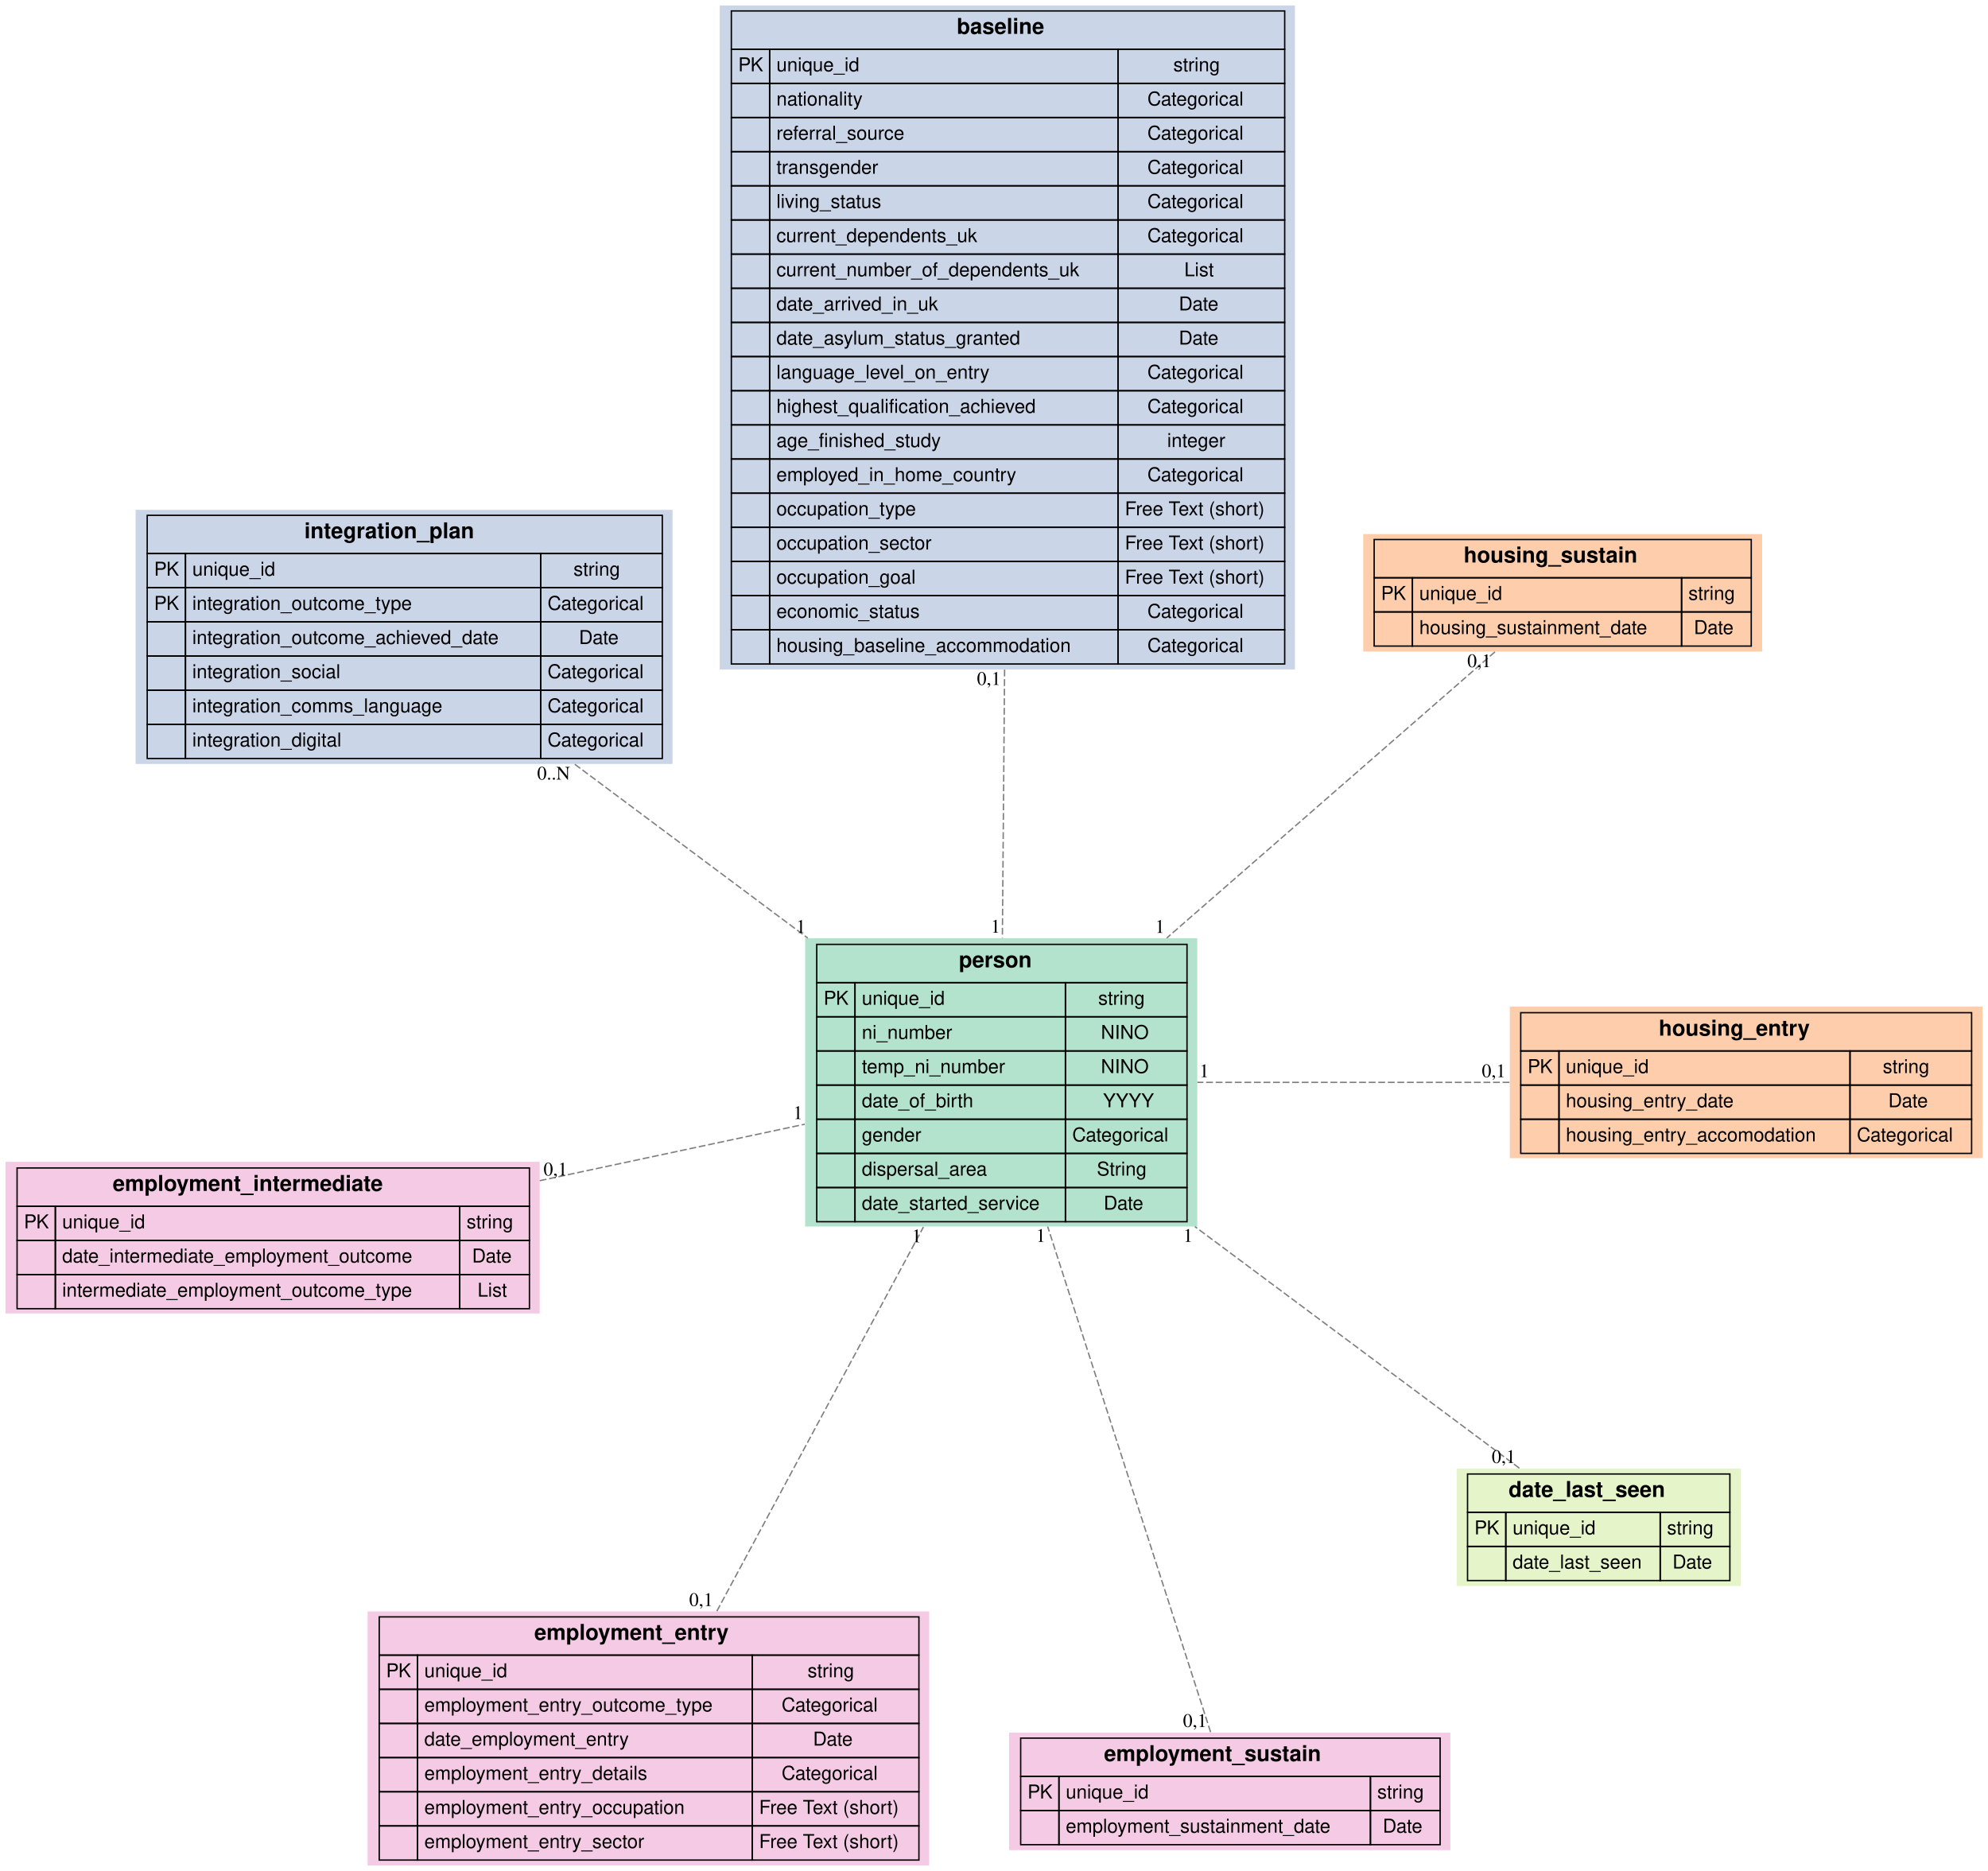
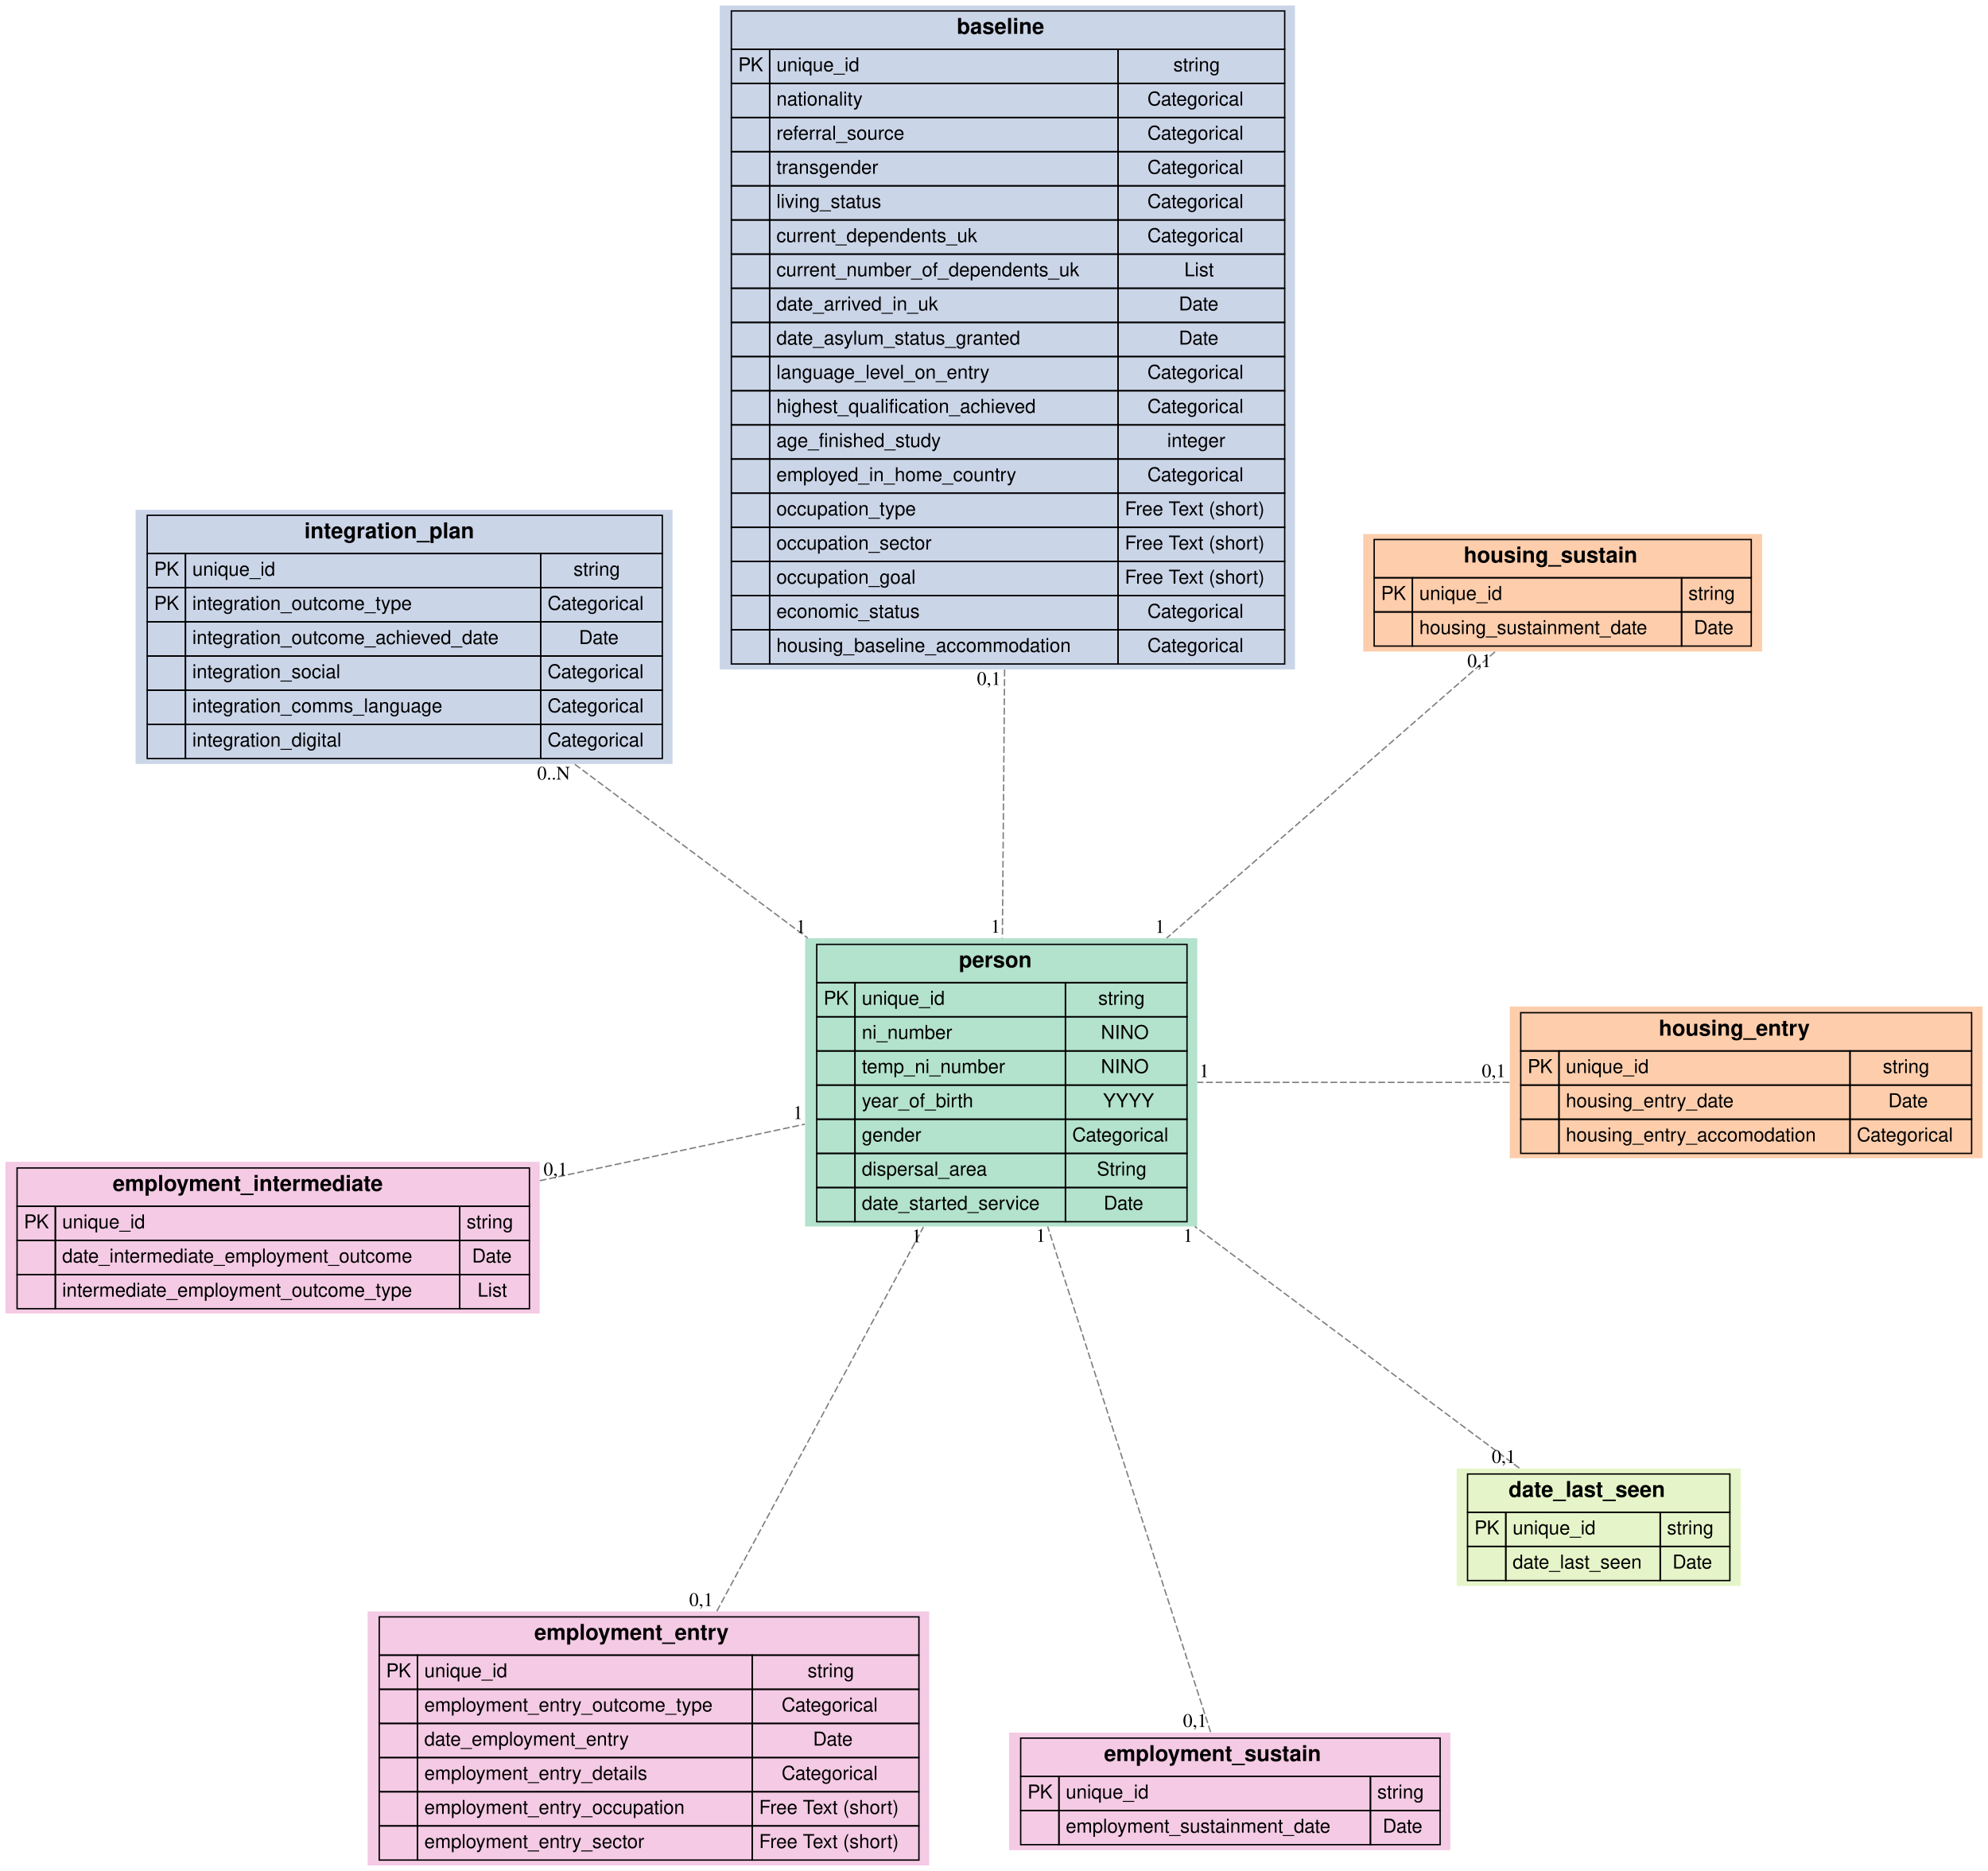
<svg xmlns="http://www.w3.org/2000/svg" width="auto" height="auto" viewBox="0.00 0.00 1455.05 1369.49">
  <g id="graph0" class="graph" transform="scale(1 1) rotate(0) translate(4 1365.49)">
    <a href="./person.html">
      <g id="person" class="node">
        <polygon fill="#b3e2cd" stroke="transparent" points="872.29,-678.75 585.29,-678.75 585.29,-467.75 872.29,-467.75 872.29,-678.75" />
        <polygon fill="none" stroke="black" points="593.79,-646.25 593.79,-674.25 864.79,-674.25 864.79,-646.25 593.79,-646.25" />
        <text text-anchor="start" x="697.79" y="-657.45" font-family="Helvetica,sans-Serif" font-weight="bold" font-size="16.00">person</text>
        <polygon fill="none" stroke="black" points="593.79,-621.25 593.79,-646.25 621.79,-646.25 621.79,-621.25 593.79,-621.25" />
        <text text-anchor="start" x="598.79" y="-630.05" font-family="Helvetica,sans-Serif" font-size="14.00">PK</text>
        <polygon fill="none" stroke="black" points="621.79,-621.25 621.79,-646.25 775.79,-646.25 775.79,-621.25 621.79,-621.25" />
        <text text-anchor="start" x="626.79" y="-630.05" font-family="Helvetica,sans-Serif" font-size="14.00">unique_id</text>
        <polygon fill="none" stroke="black" points="775.79,-621.25 775.79,-646.25 864.79,-646.25 864.79,-621.25 775.79,-621.25" />
        <text text-anchor="start" x="799.79" y="-630.05" font-family="Helvetica,sans-Serif" font-size="14.00">string</text>
        <polygon fill="none" stroke="black" points="593.79,-596.25 593.79,-621.25 621.79,-621.25 621.79,-596.25 593.79,-596.25" />
        <polygon fill="none" stroke="black" points="621.79,-596.25 621.79,-621.25 775.79,-621.25 775.79,-596.25 621.79,-596.25" />
        <text text-anchor="start" x="626.79" y="-605.05" font-family="Helvetica,sans-Serif" font-size="14.00">ni_number</text>
        <polygon fill="none" stroke="black" points="775.79,-596.25 775.79,-621.25 864.79,-621.25 864.79,-596.25 775.79,-596.25" />
        <text text-anchor="start" x="801.79" y="-605.05" font-family="Helvetica,sans-Serif" font-size="14.00">NINO</text>
        <polygon fill="none" stroke="black" points="593.79,-571.25 593.79,-596.25 621.79,-596.25 621.79,-571.25 593.79,-571.25" />
        <polygon fill="none" stroke="black" points="621.79,-571.25 621.79,-596.25 775.79,-596.25 775.79,-571.25 621.79,-571.25" />
        <text text-anchor="start" x="626.79" y="-580.05" font-family="Helvetica,sans-Serif" font-size="14.00">temp_ni_number</text>
        <polygon fill="none" stroke="black" points="775.79,-571.25 775.79,-596.25 864.79,-596.25 864.79,-571.25 775.79,-571.25" />
        <text text-anchor="start" x="801.79" y="-580.05" font-family="Helvetica,sans-Serif" font-size="14.00">NINO</text>
        <polygon fill="none" stroke="black" points="593.79,-546.25 593.79,-571.25 621.79,-571.25 621.79,-546.25 593.79,-546.25" />
        <polygon fill="none" stroke="black" points="621.79,-546.25 621.79,-571.25 775.79,-571.25 775.79,-546.25 621.79,-546.25" />
-         <text text-anchor="start" x="626.79" y="-555.05" font-family="Helvetica,sans-Serif" font-size="14.00">date_of_birth</text>
+         <text text-anchor="start" x="626.79" y="-555.05" font-family="Helvetica,sans-Serif" font-size="14.00">year_of_birth</text>
        <polygon fill="none" stroke="black" points="775.79,-546.25 775.79,-571.25 864.79,-571.25 864.79,-546.25 775.79,-546.25" />
        <text text-anchor="start" x="803.29" y="-555.05" font-family="Helvetica,sans-Serif" font-size="14.00">YYYY</text>
        <polygon fill="none" stroke="black" points="593.79,-521.25 593.79,-546.25 621.79,-546.25 621.79,-521.25 593.79,-521.25" />
        <polygon fill="none" stroke="black" points="621.79,-521.25 621.79,-546.25 775.79,-546.25 775.79,-521.25 621.79,-521.25" />
        <text text-anchor="start" x="626.79" y="-530.05" font-family="Helvetica,sans-Serif" font-size="14.00">gender</text>
        <polygon fill="none" stroke="black" points="775.79,-521.25 775.79,-546.25 864.79,-546.25 864.79,-521.25 775.79,-521.25" />
        <text text-anchor="start" x="780.79" y="-530.05" font-family="Helvetica,sans-Serif" font-size="14.00">Categorical</text>
        <polygon fill="none" stroke="black" points="593.79,-496.25 593.79,-521.25 621.79,-521.25 621.79,-496.25 593.79,-496.25" />
        <polygon fill="none" stroke="black" points="621.79,-496.25 621.79,-521.25 775.79,-521.25 775.79,-496.25 621.79,-496.25" />
        <text text-anchor="start" x="626.79" y="-505.05" font-family="Helvetica,sans-Serif" font-size="14.00">dispersal_area</text>
        <polygon fill="none" stroke="black" points="775.79,-496.25 775.79,-521.25 864.79,-521.25 864.79,-496.25 775.79,-496.25" />
        <text text-anchor="start" x="798.79" y="-505.05" font-family="Helvetica,sans-Serif" font-size="14.00">String</text>
        <polygon fill="none" stroke="black" points="593.79,-471.25 593.79,-496.25 621.79,-496.25 621.79,-471.25 593.79,-471.25" />
        <polygon fill="none" stroke="black" points="621.79,-471.25 621.79,-496.25 775.79,-496.25 775.79,-471.25 621.79,-471.25" />
        <text text-anchor="start" x="626.79" y="-480.05" font-family="Helvetica,sans-Serif" font-size="14.00">date_started_service</text>
        <polygon fill="none" stroke="black" points="775.79,-471.25 775.79,-496.25 864.79,-496.25 864.79,-471.25 775.79,-471.25" />
        <text text-anchor="start" x="803.79" y="-480.05" font-family="Helvetica,sans-Serif" font-size="14.00">Date</text>
      </g>
    </a>
    <a href="./housing_entry.html">
      <g id="housing_entry" class="node">
        <polygon fill="#fdcdac" stroke="transparent" points="1447.05,-628.75 1101.05,-628.75 1101.05,-517.75 1447.05,-517.75 1447.05,-628.75" />
        <polygon fill="none" stroke="black" points="1109.05,-596.25 1109.05,-624.25 1439.05,-624.25 1439.05,-596.25 1109.05,-596.25" />
        <text text-anchor="start" x="1210.05" y="-607.45" font-family="Helvetica,sans-Serif" font-weight="bold" font-size="16.00">housing_entry</text>
        <polygon fill="none" stroke="black" points="1109.05,-571.25 1109.05,-596.25 1137.05,-596.25 1137.05,-571.25 1109.05,-571.25" />
        <text text-anchor="start" x="1114.05" y="-580.05" font-family="Helvetica,sans-Serif" font-size="14.00">PK</text>
        <polygon fill="none" stroke="black" points="1137.05,-571.25 1137.05,-596.25 1350.05,-596.25 1350.05,-571.25 1137.05,-571.25" />
        <text text-anchor="start" x="1142.05" y="-580.05" font-family="Helvetica,sans-Serif" font-size="14.00">unique_id</text>
        <polygon fill="none" stroke="black" points="1350.05,-571.25 1350.05,-596.25 1439.05,-596.25 1439.05,-571.25 1350.05,-571.25" />
        <text text-anchor="start" x="1374.05" y="-580.05" font-family="Helvetica,sans-Serif" font-size="14.00">string</text>
        <polygon fill="none" stroke="black" points="1109.05,-546.25 1109.05,-571.25 1137.05,-571.25 1137.05,-546.25 1109.05,-546.25" />
        <polygon fill="none" stroke="black" points="1137.05,-546.25 1137.05,-571.25 1350.05,-571.25 1350.05,-546.25 1137.05,-546.25" />
        <text text-anchor="start" x="1142.05" y="-555.05" font-family="Helvetica,sans-Serif" font-size="14.00">housing_entry_date</text>
        <polygon fill="none" stroke="black" points="1350.05,-546.25 1350.05,-571.25 1439.05,-571.25 1439.05,-546.25 1350.05,-546.25" />
        <text text-anchor="start" x="1378.05" y="-555.05" font-family="Helvetica,sans-Serif" font-size="14.00">Date</text>
        <polygon fill="none" stroke="black" points="1109.05,-521.25 1109.05,-546.25 1137.05,-546.25 1137.05,-521.25 1109.05,-521.25" />
        <polygon fill="none" stroke="black" points="1137.05,-521.25 1137.05,-546.25 1350.05,-546.25 1350.05,-521.25 1137.05,-521.25" />
        <text text-anchor="start" x="1142.05" y="-530.05" font-family="Helvetica,sans-Serif" font-size="14.00">housing_entry_accomodation</text>
        <polygon fill="none" stroke="black" points="1350.05,-521.25 1350.05,-546.25 1439.05,-546.25 1439.05,-521.25 1350.05,-521.25" />
        <text text-anchor="start" x="1355.05" y="-530.05" font-family="Helvetica,sans-Serif" font-size="14.00">Categorical</text>
      </g>
    </a>
    <a href="./housing_entry--person.html">
      <g id="housing_entry--person" class="edge">
        <path fill="none" stroke="#7f7f7f" stroke-dasharray="5,2" d="M1100.78,-573.25C1027.18,-573.25 942.4,-573.25 872.38,-573.25" />
        <text text-anchor="middle" x="877.38" y="-577.05" font-family="Times,serif" font-size="14.00">1</text>
        <text text-anchor="middle" x="1089.28" y="-577.05" font-family="Times,serif" font-size="14.00">0,1</text>
      </g>
    </a>
    <a href="./housing_sustain.html">
      <g id="housing_sustain" class="node">
        <polygon fill="#fdcdac" stroke="transparent" points="1285.77,-974.59 993.77,-974.59 993.77,-888.59 1285.77,-888.59 1285.77,-974.59" />
        <polygon fill="none" stroke="black" points="1001.77,-942.59 1001.77,-970.59 1277.77,-970.59 1277.77,-942.59 1001.77,-942.59" />
        <text text-anchor="start" x="1067.27" y="-953.79" font-family="Helvetica,sans-Serif" font-weight="bold" font-size="16.00">housing_sustain</text>
        <polygon fill="none" stroke="black" points="1001.77,-917.59 1001.77,-942.59 1029.77,-942.59 1029.77,-917.59 1001.77,-917.59" />
        <text text-anchor="start" x="1006.77" y="-926.39" font-family="Helvetica,sans-Serif" font-size="14.00">PK</text>
        <polygon fill="none" stroke="black" points="1029.77,-917.59 1029.77,-942.59 1226.77,-942.59 1226.77,-917.59 1029.77,-917.59" />
        <text text-anchor="start" x="1034.77" y="-926.39" font-family="Helvetica,sans-Serif" font-size="14.00">unique_id</text>
        <polygon fill="none" stroke="black" points="1226.77,-917.59 1226.77,-942.59 1277.77,-942.59 1277.77,-917.59 1226.77,-917.59" />
        <text text-anchor="start" x="1231.77" y="-926.39" font-family="Helvetica,sans-Serif" font-size="14.00">string</text>
        <polygon fill="none" stroke="black" points="1001.77,-892.59 1001.77,-917.59 1029.77,-917.59 1029.77,-892.59 1001.77,-892.59" />
        <polygon fill="none" stroke="black" points="1029.77,-892.59 1029.77,-917.59 1226.77,-917.59 1226.77,-892.59 1029.77,-892.59" />
        <text text-anchor="start" x="1034.77" y="-901.39" font-family="Helvetica,sans-Serif" font-size="14.00">housing_sustainment_date</text>
        <polygon fill="none" stroke="black" points="1226.77,-892.59 1226.77,-917.59 1277.77,-917.59 1277.77,-892.59 1226.77,-892.59" />
        <text text-anchor="start" x="1235.77" y="-901.39" font-family="Helvetica,sans-Serif" font-size="14.00">Date</text>
      </g>
    </a>
    <a href="./housing_sustain--person.html">
      <g id="housing_sustain--person" class="edge">
        <path fill="none" stroke="#7f7f7f" stroke-dasharray="5,2" d="M1090.19,-888.36C1031.06,-836.8 930.12,-748.8 849.93,-678.87" />
        <text text-anchor="middle" x="844.93" y="-682.67" font-family="Times,serif" font-size="14.00">1</text>
        <text text-anchor="middle" x="1078.69" y="-877.16" font-family="Times,serif" font-size="14.00">0,1</text>
      </g>
    </a>
    <a href="./baseline.html">
      <g id="baseline" class="node">
        <polygon fill="#cbd5e8" stroke="transparent" points="943.79,-1361.49 522.79,-1361.49 522.79,-875.49 943.79,-875.49 943.79,-1361.49" />
        <polygon fill="none" stroke="black" points="531.29,-1329.49 531.29,-1357.49 936.29,-1357.49 936.29,-1329.49 531.29,-1329.49" />
        <text text-anchor="start" x="696.29" y="-1340.69" font-family="Helvetica,sans-Serif" font-weight="bold" font-size="16.00">baseline</text>
        <polygon fill="none" stroke="black" points="531.29,-1304.49 531.29,-1329.49 559.29,-1329.49 559.29,-1304.49 531.29,-1304.49" />
        <text text-anchor="start" x="536.29" y="-1313.29" font-family="Helvetica,sans-Serif" font-size="14.00">PK</text>
        <polygon fill="none" stroke="black" points="559.29,-1304.49 559.29,-1329.49 814.29,-1329.49 814.29,-1304.49 559.29,-1304.49" />
        <text text-anchor="start" x="564.29" y="-1313.29" font-family="Helvetica,sans-Serif" font-size="14.00">unique_id</text>
        <polygon fill="none" stroke="black" points="814.29,-1304.49 814.29,-1329.49 936.29,-1329.49 936.29,-1304.49 814.29,-1304.49" />
        <text text-anchor="start" x="854.79" y="-1313.29" font-family="Helvetica,sans-Serif" font-size="14.00">string</text>
        <polygon fill="none" stroke="black" points="531.29,-1279.49 531.29,-1304.49 559.29,-1304.49 559.29,-1279.49 531.29,-1279.49" />
        <polygon fill="none" stroke="black" points="559.29,-1279.49 559.29,-1304.49 814.29,-1304.49 814.29,-1279.49 559.29,-1279.49" />
        <text text-anchor="start" x="564.29" y="-1288.29" font-family="Helvetica,sans-Serif" font-size="14.00">nationality</text>
        <polygon fill="none" stroke="black" points="814.29,-1279.49 814.29,-1304.49 936.29,-1304.49 936.29,-1279.49 814.29,-1279.49" />
        <text text-anchor="start" x="835.79" y="-1288.29" font-family="Helvetica,sans-Serif" font-size="14.00">Categorical</text>
        <polygon fill="none" stroke="black" points="531.29,-1254.49 531.29,-1279.49 559.29,-1279.49 559.29,-1254.49 531.29,-1254.49" />
        <polygon fill="none" stroke="black" points="559.29,-1254.49 559.29,-1279.49 814.29,-1279.49 814.29,-1254.49 559.29,-1254.49" />
        <text text-anchor="start" x="564.29" y="-1263.29" font-family="Helvetica,sans-Serif" font-size="14.00">referral_source</text>
        <polygon fill="none" stroke="black" points="814.29,-1254.49 814.29,-1279.49 936.29,-1279.49 936.29,-1254.49 814.29,-1254.49" />
        <text text-anchor="start" x="835.79" y="-1263.29" font-family="Helvetica,sans-Serif" font-size="14.00">Categorical</text>
        <polygon fill="none" stroke="black" points="531.29,-1229.49 531.29,-1254.49 559.29,-1254.49 559.29,-1229.49 531.29,-1229.49" />
        <polygon fill="none" stroke="black" points="559.29,-1229.49 559.29,-1254.49 814.29,-1254.49 814.29,-1229.49 559.29,-1229.49" />
        <text text-anchor="start" x="564.29" y="-1238.29" font-family="Helvetica,sans-Serif" font-size="14.00">transgender</text>
        <polygon fill="none" stroke="black" points="814.29,-1229.49 814.29,-1254.49 936.29,-1254.49 936.29,-1229.49 814.29,-1229.49" />
        <text text-anchor="start" x="835.79" y="-1238.29" font-family="Helvetica,sans-Serif" font-size="14.00">Categorical</text>
        <polygon fill="none" stroke="black" points="531.29,-1204.49 531.29,-1229.49 559.29,-1229.49 559.29,-1204.49 531.29,-1204.49" />
        <polygon fill="none" stroke="black" points="559.29,-1204.49 559.29,-1229.49 814.29,-1229.49 814.29,-1204.49 559.29,-1204.49" />
        <text text-anchor="start" x="564.29" y="-1213.29" font-family="Helvetica,sans-Serif" font-size="14.00">living_status</text>
        <polygon fill="none" stroke="black" points="814.29,-1204.49 814.29,-1229.49 936.29,-1229.49 936.29,-1204.49 814.29,-1204.49" />
        <text text-anchor="start" x="835.79" y="-1213.29" font-family="Helvetica,sans-Serif" font-size="14.00">Categorical</text>
        <polygon fill="none" stroke="black" points="531.29,-1179.49 531.29,-1204.49 559.29,-1204.49 559.29,-1179.49 531.29,-1179.49" />
        <polygon fill="none" stroke="black" points="559.29,-1179.49 559.29,-1204.49 814.29,-1204.49 814.29,-1179.49 559.29,-1179.49" />
        <text text-anchor="start" x="564.29" y="-1188.29" font-family="Helvetica,sans-Serif" font-size="14.00">current_dependents_uk</text>
        <polygon fill="none" stroke="black" points="814.29,-1179.49 814.29,-1204.49 936.29,-1204.49 936.29,-1179.49 814.29,-1179.49" />
        <text text-anchor="start" x="835.79" y="-1188.29" font-family="Helvetica,sans-Serif" font-size="14.00">Categorical</text>
        <polygon fill="none" stroke="black" points="531.29,-1154.49 531.29,-1179.49 559.29,-1179.49 559.29,-1154.49 531.29,-1154.49" />
        <polygon fill="none" stroke="black" points="559.29,-1154.49 559.29,-1179.49 814.29,-1179.49 814.29,-1154.49 559.29,-1154.49" />
        <text text-anchor="start" x="564.29" y="-1163.29" font-family="Helvetica,sans-Serif" font-size="14.00">current_number_of_dependents_uk</text>
        <polygon fill="none" stroke="black" points="814.29,-1154.49 814.29,-1179.49 936.29,-1179.49 936.29,-1154.49 814.29,-1154.49" />
        <text text-anchor="start" x="862.79" y="-1163.29" font-family="Helvetica,sans-Serif" font-size="14.00">List</text>
        <polygon fill="none" stroke="black" points="531.29,-1129.49 531.29,-1154.49 559.29,-1154.49 559.29,-1129.49 531.29,-1129.49" />
        <polygon fill="none" stroke="black" points="559.29,-1129.49 559.29,-1154.49 814.29,-1154.49 814.29,-1129.49 559.29,-1129.49" />
        <text text-anchor="start" x="564.29" y="-1138.29" font-family="Helvetica,sans-Serif" font-size="14.00">date_arrived_in_uk</text>
        <polygon fill="none" stroke="black" points="814.29,-1129.49 814.29,-1154.49 936.29,-1154.49 936.29,-1129.49 814.29,-1129.49" />
        <text text-anchor="start" x="858.79" y="-1138.29" font-family="Helvetica,sans-Serif" font-size="14.00">Date</text>
        <polygon fill="none" stroke="black" points="531.29,-1104.49 531.29,-1129.49 559.29,-1129.49 559.29,-1104.49 531.29,-1104.49" />
        <polygon fill="none" stroke="black" points="559.29,-1104.49 559.29,-1129.49 814.29,-1129.49 814.29,-1104.49 559.29,-1104.49" />
        <text text-anchor="start" x="564.29" y="-1113.29" font-family="Helvetica,sans-Serif" font-size="14.00">date_asylum_status_granted</text>
        <polygon fill="none" stroke="black" points="814.29,-1104.49 814.29,-1129.49 936.29,-1129.49 936.29,-1104.49 814.29,-1104.49" />
        <text text-anchor="start" x="858.79" y="-1113.29" font-family="Helvetica,sans-Serif" font-size="14.00">Date</text>
        <polygon fill="none" stroke="black" points="531.29,-1079.49 531.29,-1104.49 559.29,-1104.49 559.29,-1079.49 531.29,-1079.49" />
        <polygon fill="none" stroke="black" points="559.29,-1079.49 559.29,-1104.49 814.29,-1104.49 814.29,-1079.49 559.29,-1079.49" />
        <text text-anchor="start" x="564.29" y="-1088.29" font-family="Helvetica,sans-Serif" font-size="14.00">language_level_on_entry</text>
        <polygon fill="none" stroke="black" points="814.29,-1079.49 814.29,-1104.49 936.29,-1104.49 936.29,-1079.49 814.29,-1079.49" />
        <text text-anchor="start" x="835.79" y="-1088.29" font-family="Helvetica,sans-Serif" font-size="14.00">Categorical</text>
        <polygon fill="none" stroke="black" points="531.29,-1054.49 531.29,-1079.49 559.29,-1079.49 559.29,-1054.49 531.29,-1054.49" />
        <polygon fill="none" stroke="black" points="559.29,-1054.49 559.29,-1079.49 814.29,-1079.49 814.29,-1054.49 559.29,-1054.49" />
        <text text-anchor="start" x="564.29" y="-1063.29" font-family="Helvetica,sans-Serif" font-size="14.00">highest_qualification_achieved</text>
        <polygon fill="none" stroke="black" points="814.29,-1054.49 814.29,-1079.49 936.29,-1079.49 936.29,-1054.49 814.29,-1054.49" />
        <text text-anchor="start" x="835.79" y="-1063.29" font-family="Helvetica,sans-Serif" font-size="14.00">Categorical</text>
        <polygon fill="none" stroke="black" points="531.29,-1029.49 531.29,-1054.49 559.29,-1054.49 559.29,-1029.49 531.29,-1029.49" />
        <polygon fill="none" stroke="black" points="559.29,-1029.49 559.29,-1054.49 814.29,-1054.49 814.29,-1029.49 559.29,-1029.49" />
        <text text-anchor="start" x="564.29" y="-1038.29" font-family="Helvetica,sans-Serif" font-size="14.00">age_finished_study</text>
        <polygon fill="none" stroke="black" points="814.29,-1029.49 814.29,-1054.49 936.29,-1054.49 936.29,-1029.49 814.29,-1029.49" />
        <text text-anchor="start" x="850.29" y="-1038.29" font-family="Helvetica,sans-Serif" font-size="14.00">integer</text>
        <polygon fill="none" stroke="black" points="531.29,-1004.49 531.29,-1029.49 559.29,-1029.49 559.29,-1004.49 531.29,-1004.49" />
        <polygon fill="none" stroke="black" points="559.29,-1004.49 559.29,-1029.49 814.29,-1029.49 814.29,-1004.49 559.29,-1004.49" />
        <text text-anchor="start" x="564.29" y="-1013.29" font-family="Helvetica,sans-Serif" font-size="14.00">employed_in_home_country</text>
        <polygon fill="none" stroke="black" points="814.29,-1004.49 814.29,-1029.49 936.29,-1029.49 936.29,-1004.49 814.29,-1004.49" />
        <text text-anchor="start" x="835.79" y="-1013.29" font-family="Helvetica,sans-Serif" font-size="14.00">Categorical</text>
        <polygon fill="none" stroke="black" points="531.29,-979.49 531.29,-1004.49 559.29,-1004.49 559.29,-979.49 531.29,-979.49" />
        <polygon fill="none" stroke="black" points="559.29,-979.49 559.29,-1004.49 814.29,-1004.49 814.29,-979.49 559.29,-979.49" />
        <text text-anchor="start" x="564.29" y="-988.29" font-family="Helvetica,sans-Serif" font-size="14.00">occupation_type</text>
        <polygon fill="none" stroke="black" points="814.29,-979.49 814.29,-1004.49 936.29,-1004.49 936.29,-979.49 814.29,-979.49" />
        <text text-anchor="start" x="819.29" y="-988.29" font-family="Helvetica,sans-Serif" font-size="14.00">Free Text (short)</text>
        <polygon fill="none" stroke="black" points="531.29,-954.49 531.29,-979.49 559.29,-979.49 559.29,-954.49 531.29,-954.49" />
        <polygon fill="none" stroke="black" points="559.29,-954.49 559.29,-979.49 814.29,-979.49 814.29,-954.49 559.29,-954.49" />
        <text text-anchor="start" x="564.29" y="-963.29" font-family="Helvetica,sans-Serif" font-size="14.00">occupation_sector</text>
        <polygon fill="none" stroke="black" points="814.29,-954.49 814.29,-979.49 936.29,-979.49 936.29,-954.49 814.29,-954.49" />
        <text text-anchor="start" x="819.29" y="-963.29" font-family="Helvetica,sans-Serif" font-size="14.00">Free Text (short)</text>
        <polygon fill="none" stroke="black" points="531.29,-929.49 531.29,-954.49 559.29,-954.49 559.29,-929.49 531.29,-929.49" />
        <polygon fill="none" stroke="black" points="559.29,-929.49 559.29,-954.49 814.29,-954.49 814.29,-929.49 559.29,-929.49" />
        <text text-anchor="start" x="564.29" y="-938.29" font-family="Helvetica,sans-Serif" font-size="14.00">occupation_goal</text>
        <polygon fill="none" stroke="black" points="814.29,-929.49 814.29,-954.49 936.29,-954.49 936.29,-929.49 814.29,-929.49" />
        <text text-anchor="start" x="819.29" y="-938.29" font-family="Helvetica,sans-Serif" font-size="14.00">Free Text (short)</text>
        <polygon fill="none" stroke="black" points="531.29,-904.49 531.29,-929.49 559.29,-929.49 559.29,-904.49 531.29,-904.49" />
        <polygon fill="none" stroke="black" points="559.29,-904.49 559.29,-929.49 814.29,-929.49 814.29,-904.49 559.29,-904.49" />
        <text text-anchor="start" x="564.29" y="-913.29" font-family="Helvetica,sans-Serif" font-size="14.00">economic_status</text>
        <polygon fill="none" stroke="black" points="814.29,-904.49 814.29,-929.49 936.29,-929.49 936.29,-904.49 814.29,-904.49" />
        <text text-anchor="start" x="835.79" y="-913.29" font-family="Helvetica,sans-Serif" font-size="14.00">Categorical</text>
        <polygon fill="none" stroke="black" points="531.29,-879.49 531.29,-904.49 559.29,-904.49 559.29,-879.49 531.29,-879.49" />
        <polygon fill="none" stroke="black" points="559.29,-879.49 559.29,-904.49 814.29,-904.49 814.29,-879.49 559.29,-879.49" />
        <text text-anchor="start" x="564.29" y="-888.29" font-family="Helvetica,sans-Serif" font-size="14.00">housing_baseline_accommodation</text>
        <polygon fill="none" stroke="black" points="814.29,-879.49 814.29,-904.49 936.29,-904.49 936.29,-879.49 814.29,-879.49" />
        <text text-anchor="start" x="835.79" y="-888.29" font-family="Helvetica,sans-Serif" font-size="14.00">Categorical</text>
      </g>
    </a>
    <a href="./baseline--person.html">
      <g id="baseline--person" class="edge">
        <path fill="none" stroke="#7f7f7f" stroke-dasharray="5,2" d="M731.28,-875.37C730.71,-806.5 730.12,-735.1 729.66,-679.01" />
        <text text-anchor="middle" x="724.66" y="-682.81" font-family="Times,serif" font-size="14.00">1</text>
        <text text-anchor="middle" x="719.78" y="-864.17" font-family="Times,serif" font-size="14.00">0,1</text>
      </g>
    </a>
    <a href="./integration_plan.html">
      <g id="integration_plan" class="node">
        <polygon fill="#cbd5e8" stroke="transparent" points="488.25,-992.3 95.25,-992.3 95.25,-806.3 488.25,-806.3 488.25,-992.3" />
        <polygon fill="none" stroke="black" points="103.75,-960.3 103.75,-988.3 480.75,-988.3 480.75,-960.3 103.75,-960.3" />
        <text text-anchor="start" x="218.75" y="-971.5" font-family="Helvetica,sans-Serif" font-weight="bold" font-size="16.00">integration_plan</text>
        <polygon fill="none" stroke="black" points="103.75,-935.3 103.75,-960.3 131.75,-960.3 131.75,-935.3 103.75,-935.3" />
        <text text-anchor="start" x="108.75" y="-944.1" font-family="Helvetica,sans-Serif" font-size="14.00">PK</text>
        <polygon fill="none" stroke="black" points="131.75,-935.3 131.75,-960.3 391.75,-960.3 391.75,-935.3 131.75,-935.3" />
        <text text-anchor="start" x="136.75" y="-944.1" font-family="Helvetica,sans-Serif" font-size="14.00">unique_id</text>
        <polygon fill="none" stroke="black" points="391.75,-935.3 391.75,-960.3 480.75,-960.3 480.75,-935.3 391.75,-935.3" />
        <text text-anchor="start" x="415.75" y="-944.1" font-family="Helvetica,sans-Serif" font-size="14.00">string</text>
        <polygon fill="none" stroke="black" points="103.75,-910.3 103.75,-935.3 131.75,-935.3 131.75,-910.3 103.75,-910.3" />
        <text text-anchor="start" x="108.75" y="-919.1" font-family="Helvetica,sans-Serif" font-size="14.00">PK</text>
        <polygon fill="none" stroke="black" points="131.75,-910.3 131.75,-935.3 391.75,-935.3 391.75,-910.3 131.75,-910.3" />
        <text text-anchor="start" x="136.75" y="-919.1" font-family="Helvetica,sans-Serif" font-size="14.00">integration_outcome_type</text>
        <polygon fill="none" stroke="black" points="391.75,-910.3 391.75,-935.3 480.75,-935.3 480.75,-910.3 391.75,-910.3" />
        <text text-anchor="start" x="396.75" y="-919.1" font-family="Helvetica,sans-Serif" font-size="14.00">Categorical</text>
        <polygon fill="none" stroke="black" points="103.75,-885.3 103.75,-910.3 131.75,-910.3 131.75,-885.3 103.75,-885.3" />
        <polygon fill="none" stroke="black" points="131.75,-885.3 131.75,-910.3 391.75,-910.3 391.75,-885.3 131.75,-885.3" />
        <text text-anchor="start" x="136.75" y="-894.1" font-family="Helvetica,sans-Serif" font-size="14.00">integration_outcome_achieved_date</text>
        <polygon fill="none" stroke="black" points="391.75,-885.3 391.75,-910.3 480.75,-910.3 480.75,-885.3 391.75,-885.3" />
        <text text-anchor="start" x="419.75" y="-894.1" font-family="Helvetica,sans-Serif" font-size="14.00">Date</text>
        <polygon fill="none" stroke="black" points="103.75,-860.3 103.75,-885.3 131.75,-885.3 131.75,-860.3 103.75,-860.3" />
        <polygon fill="none" stroke="black" points="131.75,-860.3 131.75,-885.3 391.75,-885.3 391.75,-860.3 131.75,-860.3" />
        <text text-anchor="start" x="136.75" y="-869.1" font-family="Helvetica,sans-Serif" font-size="14.00">integration_social</text>
        <polygon fill="none" stroke="black" points="391.75,-860.3 391.75,-885.3 480.75,-885.3 480.75,-860.3 391.75,-860.3" />
        <text text-anchor="start" x="396.75" y="-869.1" font-family="Helvetica,sans-Serif" font-size="14.00">Categorical</text>
        <polygon fill="none" stroke="black" points="103.75,-835.3 103.75,-860.3 131.75,-860.3 131.75,-835.3 103.75,-835.3" />
        <polygon fill="none" stroke="black" points="131.75,-835.3 131.75,-860.3 391.75,-860.3 391.75,-835.3 131.75,-835.3" />
        <text text-anchor="start" x="136.75" y="-844.1" font-family="Helvetica,sans-Serif" font-size="14.00">integration_comms_language</text>
        <polygon fill="none" stroke="black" points="391.75,-835.3 391.75,-860.3 480.75,-860.3 480.75,-835.3 391.75,-835.3" />
        <text text-anchor="start" x="396.75" y="-844.1" font-family="Helvetica,sans-Serif" font-size="14.00">Categorical</text>
        <polygon fill="none" stroke="black" points="103.75,-810.3 103.75,-835.3 131.75,-835.3 131.75,-810.3 103.75,-810.3" />
        <polygon fill="none" stroke="black" points="131.75,-810.3 131.75,-835.3 391.75,-835.3 391.75,-810.3 131.75,-810.3" />
        <text text-anchor="start" x="136.75" y="-819.1" font-family="Helvetica,sans-Serif" font-size="14.00">integration_digital</text>
        <polygon fill="none" stroke="black" points="391.75,-810.3 391.75,-835.3 480.75,-835.3 480.75,-810.3 391.75,-810.3" />
        <text text-anchor="start" x="396.75" y="-819.1" font-family="Helvetica,sans-Serif" font-size="14.00">Categorical</text>
      </g>
    </a>
    <a href="./integration_plan--person.html">
      <g id="integration_plan--person" class="edge">
        <path fill="none" stroke="#7f7f7f" stroke-dasharray="5,2" d="M416.69,-806.08C469.92,-766.37 532.28,-719.85 587.21,-678.87" />
        <text text-anchor="middle" x="582.21" y="-682.67" font-family="Times,serif" font-size="14.00">1</text>
        <text text-anchor="middle" x="401.19" y="-794.88" font-family="Times,serif" font-size="14.00">0..N</text>
      </g>
    </a>
    <a href="./employment_intermediate.html">
      <g id="employment_intermediate" class="node">
        <polygon fill="#f4cae4" stroke="transparent" points="391,-515.09 0,-515.09 0,-404.09 391,-404.09 391,-515.09" />
        <polygon fill="none" stroke="black" points="8.5,-482.59 8.5,-510.59 383.5,-510.59 383.5,-482.59 8.5,-482.59" />
        <text text-anchor="start" x="78.5" y="-493.79" font-family="Helvetica,sans-Serif" font-weight="bold" font-size="16.00">employment_intermediate</text>
        <polygon fill="none" stroke="black" points="8.5,-457.59 8.5,-482.59 36.5,-482.59 36.5,-457.59 8.5,-457.59" />
        <text text-anchor="start" x="13.5" y="-466.39" font-family="Helvetica,sans-Serif" font-size="14.00">PK</text>
        <polygon fill="none" stroke="black" points="36.5,-457.59 36.5,-482.59 332.5,-482.59 332.5,-457.59 36.5,-457.59" />
        <text text-anchor="start" x="41.5" y="-466.39" font-family="Helvetica,sans-Serif" font-size="14.00">unique_id</text>
        <polygon fill="none" stroke="black" points="332.5,-457.59 332.5,-482.59 383.5,-482.59 383.5,-457.59 332.5,-457.59" />
        <text text-anchor="start" x="337.5" y="-466.39" font-family="Helvetica,sans-Serif" font-size="14.00">string</text>
        <polygon fill="none" stroke="black" points="8.5,-432.59 8.5,-457.59 36.5,-457.59 36.5,-432.59 8.5,-432.59" />
        <polygon fill="none" stroke="black" points="36.5,-432.59 36.5,-457.59 332.5,-457.59 332.5,-432.59 36.5,-432.59" />
        <text text-anchor="start" x="41.5" y="-441.39" font-family="Helvetica,sans-Serif" font-size="14.00">date_intermediate_employment_outcome</text>
        <polygon fill="none" stroke="black" points="332.5,-432.59 332.5,-457.59 383.5,-457.59 383.5,-432.59 332.5,-432.59" />
        <text text-anchor="start" x="341.5" y="-441.39" font-family="Helvetica,sans-Serif" font-size="14.00">Date</text>
        <polygon fill="none" stroke="black" points="8.5,-407.59 8.5,-432.59 36.5,-432.59 36.5,-407.59 8.5,-407.59" />
        <polygon fill="none" stroke="black" points="36.5,-407.59 36.5,-432.59 332.5,-432.59 332.5,-407.59 36.5,-407.59" />
        <text text-anchor="start" x="41.5" y="-416.39" font-family="Helvetica,sans-Serif" font-size="14.00">intermediate_employment_outcome_type</text>
        <polygon fill="none" stroke="black" points="332.5,-407.59 332.5,-432.59 383.5,-432.59 383.5,-407.59 332.5,-407.59" />
        <text text-anchor="start" x="345.5" y="-416.39" font-family="Helvetica,sans-Serif" font-size="14.00">List</text>
      </g>
    </a>
    <a href="./employment_intermediate--person.html">
      <g id="employment_intermediate--person" class="edge">
        <path fill="none" stroke="#7f7f7f" stroke-dasharray="5,2" d="M391.05,-501.26C455.26,-514.95 525.4,-529.9 585.04,-542.61" />
        <text text-anchor="middle" x="580.04" y="-546.41" font-family="Times,serif" font-size="14.00">1</text>
        <text text-anchor="middle" x="402.55" y="-505.06" font-family="Times,serif" font-size="14.00">0,1</text>
      </g>
    </a>
    <a href="./employment_entry.html">
      <g id="employment_entry" class="node">
        <polygon fill="#f4cae4" stroke="transparent" points="676.07,-186 265.07,-186 265.07,0 676.07,0 676.07,-186" />
        <polygon fill="none" stroke="black" points="273.57,-154 273.57,-182 668.57,-182 668.57,-154 273.57,-154" />
        <text text-anchor="start" x="387.07" y="-165.2" font-family="Helvetica,sans-Serif" font-weight="bold" font-size="16.00">employment_entry</text>
        <polygon fill="none" stroke="black" points="273.57,-129 273.57,-154 301.57,-154 301.57,-129 273.57,-129" />
        <text text-anchor="start" x="278.57" y="-137.8" font-family="Helvetica,sans-Serif" font-size="14.00">PK</text>
        <polygon fill="none" stroke="black" points="301.57,-129 301.57,-154 546.57,-154 546.57,-129 301.57,-129" />
        <text text-anchor="start" x="306.57" y="-137.8" font-family="Helvetica,sans-Serif" font-size="14.00">unique_id</text>
        <polygon fill="none" stroke="black" points="546.57,-129 546.57,-154 668.57,-154 668.57,-129 546.57,-129" />
        <text text-anchor="start" x="587.07" y="-137.8" font-family="Helvetica,sans-Serif" font-size="14.00">string</text>
        <polygon fill="none" stroke="black" points="273.57,-104 273.57,-129 301.57,-129 301.57,-104 273.57,-104" />
        <polygon fill="none" stroke="black" points="301.57,-104 301.57,-129 546.57,-129 546.57,-104 301.57,-104" />
        <text text-anchor="start" x="306.57" y="-112.8" font-family="Helvetica,sans-Serif" font-size="14.00">employment_entry_outcome_type</text>
        <polygon fill="none" stroke="black" points="546.57,-104 546.57,-129 668.57,-129 668.57,-104 546.57,-104" />
        <text text-anchor="start" x="568.07" y="-112.8" font-family="Helvetica,sans-Serif" font-size="14.00">Categorical</text>
        <polygon fill="none" stroke="black" points="273.57,-79 273.57,-104 301.57,-104 301.57,-79 273.57,-79" />
        <polygon fill="none" stroke="black" points="301.57,-79 301.57,-104 546.57,-104 546.57,-79 301.57,-79" />
        <text text-anchor="start" x="306.57" y="-87.8" font-family="Helvetica,sans-Serif" font-size="14.00">date_employment_entry</text>
        <polygon fill="none" stroke="black" points="546.57,-79 546.57,-104 668.57,-104 668.57,-79 546.57,-79" />
        <text text-anchor="start" x="591.07" y="-87.8" font-family="Helvetica,sans-Serif" font-size="14.00">Date</text>
        <polygon fill="none" stroke="black" points="273.57,-54 273.57,-79 301.57,-79 301.57,-54 273.57,-54" />
        <polygon fill="none" stroke="black" points="301.57,-54 301.57,-79 546.57,-79 546.57,-54 301.57,-54" />
        <text text-anchor="start" x="306.57" y="-62.8" font-family="Helvetica,sans-Serif" font-size="14.00">employment_entry_details</text>
        <polygon fill="none" stroke="black" points="546.57,-54 546.57,-79 668.57,-79 668.57,-54 546.57,-54" />
        <text text-anchor="start" x="568.07" y="-62.8" font-family="Helvetica,sans-Serif" font-size="14.00">Categorical</text>
        <polygon fill="none" stroke="black" points="273.57,-29 273.57,-54 301.57,-54 301.57,-29 273.57,-29" />
        <polygon fill="none" stroke="black" points="301.57,-29 301.57,-54 546.57,-54 546.57,-29 301.57,-29" />
        <text text-anchor="start" x="306.57" y="-37.8" font-family="Helvetica,sans-Serif" font-size="14.00">employment_entry_occupation</text>
        <polygon fill="none" stroke="black" points="546.57,-29 546.57,-54 668.57,-54 668.57,-29 546.57,-29" />
        <text text-anchor="start" x="551.57" y="-37.8" font-family="Helvetica,sans-Serif" font-size="14.00">Free Text (short)</text>
        <polygon fill="none" stroke="black" points="273.57,-4 273.57,-29 301.57,-29 301.57,-4 273.57,-4" />
        <polygon fill="none" stroke="black" points="301.57,-4 301.57,-29 546.57,-29 546.57,-4 301.57,-4" />
        <text text-anchor="start" x="306.57" y="-12.8" font-family="Helvetica,sans-Serif" font-size="14.00">employment_entry_sector</text>
        <polygon fill="none" stroke="black" points="546.57,-4 546.57,-29 668.57,-29 668.57,-4 546.57,-4" />
        <text text-anchor="start" x="551.57" y="-12.8" font-family="Helvetica,sans-Serif" font-size="14.00">Free Text (short)</text>
      </g>
    </a>
    <a href="./employment_entry--person.html">
      <g id="employment_entry--person" class="edge">
        <path fill="none" stroke="#7f7f7f" stroke-dasharray="5,2" d="M520.66,-186.17C564,-266.77 626.64,-383.27 671.87,-467.38" />
        <text text-anchor="middle" x="666.87" y="-456.18" font-family="Times,serif" font-size="14.00">1</text>
        <text text-anchor="middle" x="509.16" y="-189.97" font-family="Times,serif" font-size="14.00">0,1</text>
      </g>
    </a>
    <a href="./employment_sustain.html">
      <g id="employment_sustain" class="node">
        <polygon fill="#f4cae4" stroke="transparent" points="1057.55,-97.27 734.55,-97.27 734.55,-11.27 1057.55,-11.27 1057.55,-97.27" />
        <polygon fill="none" stroke="black" points="743.05,-65.27 743.05,-93.27 1050.05,-93.27 1050.05,-65.27 743.05,-65.27" />
        <text text-anchor="start" x="804.05" y="-76.47" font-family="Helvetica,sans-Serif" font-weight="bold" font-size="16.00">employment_sustain</text>
        <polygon fill="none" stroke="black" points="743.05,-40.27 743.05,-65.27 771.05,-65.27 771.05,-40.27 743.05,-40.27" />
        <text text-anchor="start" x="748.05" y="-49.07" font-family="Helvetica,sans-Serif" font-size="14.00">PK</text>
        <polygon fill="none" stroke="black" points="771.05,-40.27 771.05,-65.27 999.05,-65.27 999.05,-40.27 771.05,-40.27" />
        <text text-anchor="start" x="776.05" y="-49.07" font-family="Helvetica,sans-Serif" font-size="14.00">unique_id</text>
        <polygon fill="none" stroke="black" points="999.05,-40.27 999.05,-65.27 1050.05,-65.27 1050.05,-40.27 999.05,-40.27" />
        <text text-anchor="start" x="1004.05" y="-49.07" font-family="Helvetica,sans-Serif" font-size="14.00">string</text>
        <polygon fill="none" stroke="black" points="743.05,-15.27 743.05,-40.27 771.05,-40.27 771.05,-15.27 743.05,-15.27" />
        <polygon fill="none" stroke="black" points="771.05,-15.27 771.05,-40.27 999.05,-40.27 999.05,-15.27 771.05,-15.27" />
        <text text-anchor="start" x="776.05" y="-24.07" font-family="Helvetica,sans-Serif" font-size="14.00">employment_sustainment_date</text>
        <polygon fill="none" stroke="black" points="999.05,-15.27 999.05,-40.27 1050.05,-40.27 1050.05,-15.27 999.05,-15.27" />
        <text text-anchor="start" x="1008.05" y="-24.07" font-family="Helvetica,sans-Serif" font-size="14.00">Date</text>
      </g>
    </a>
    <a href="./employment_sustain--person.html">
      <g id="employment_sustain--person" class="edge">
        <path fill="none" stroke="#7f7f7f" stroke-dasharray="5,2" d="M882.07,-97.62C856.05,-178.38 799.46,-353.95 762.8,-467.7" />
        <text text-anchor="middle" x="757.8" y="-456.5" font-family="Times,serif" font-size="14.00">1</text>
        <text text-anchor="middle" x="870.57" y="-101.42" font-family="Times,serif" font-size="14.00">0,1</text>
      </g>
    </a>
    <a href="./date_last_seen.html">
      <g id="date_last_seen" class="node">
        <polygon fill="#e6f5c9" stroke="transparent" points="1270.12,-290.59 1062.12,-290.59 1062.12,-204.59 1270.12,-204.59 1270.12,-290.59" />
        <polygon fill="none" stroke="black" points="1070.12,-258.59 1070.12,-286.59 1262.12,-286.59 1262.12,-258.59 1070.12,-258.59" />
        <text text-anchor="start" x="1100.12" y="-269.79" font-family="Helvetica,sans-Serif" font-weight="bold" font-size="16.00">date_last_seen</text>
        <polygon fill="none" stroke="black" points="1070.12,-233.59 1070.12,-258.59 1098.12,-258.59 1098.12,-233.59 1070.12,-233.59" />
        <text text-anchor="start" x="1075.12" y="-242.39" font-family="Helvetica,sans-Serif" font-size="14.00">PK</text>
        <polygon fill="none" stroke="black" points="1098.12,-233.59 1098.12,-258.59 1211.12,-258.59 1211.12,-233.59 1098.12,-233.59" />
        <text text-anchor="start" x="1103.12" y="-242.39" font-family="Helvetica,sans-Serif" font-size="14.00">unique_id</text>
        <polygon fill="none" stroke="black" points="1211.12,-233.59 1211.12,-258.59 1262.12,-258.59 1262.12,-233.59 1211.12,-233.59" />
        <text text-anchor="start" x="1216.12" y="-242.39" font-family="Helvetica,sans-Serif" font-size="14.00">string</text>
        <polygon fill="none" stroke="black" points="1070.12,-208.59 1070.12,-233.59 1098.12,-233.59 1098.12,-208.59 1070.12,-208.59" />
        <polygon fill="none" stroke="black" points="1098.12,-208.59 1098.12,-233.59 1211.12,-233.59 1211.12,-208.59 1098.12,-208.59" />
        <text text-anchor="start" x="1103.12" y="-217.39" font-family="Helvetica,sans-Serif" font-size="14.00">date_last_seen</text>
        <polygon fill="none" stroke="black" points="1211.12,-208.59 1211.12,-233.59 1262.12,-233.59 1262.12,-208.59 1211.12,-208.59" />
        <text text-anchor="start" x="1220.12" y="-217.39" font-family="Helvetica,sans-Serif" font-size="14.00">Date</text>
      </g>
    </a>
    <a href="./date_last_seen--person.html">
      <g id="date_last_seen--person" class="edge">
        <path fill="none" stroke="#7f7f7f" stroke-dasharray="5,2" d="M1108.05,-290.84C1047.75,-335.73 951.15,-407.67 870.54,-467.7" />
        <text text-anchor="middle" x="865.54" y="-456.5" font-family="Times,serif" font-size="14.00">1</text>
        <text text-anchor="middle" x="1096.55" y="-294.64" font-family="Times,serif" font-size="14.00">0,1</text>
      </g>
    </a>
  </g>
</svg>
